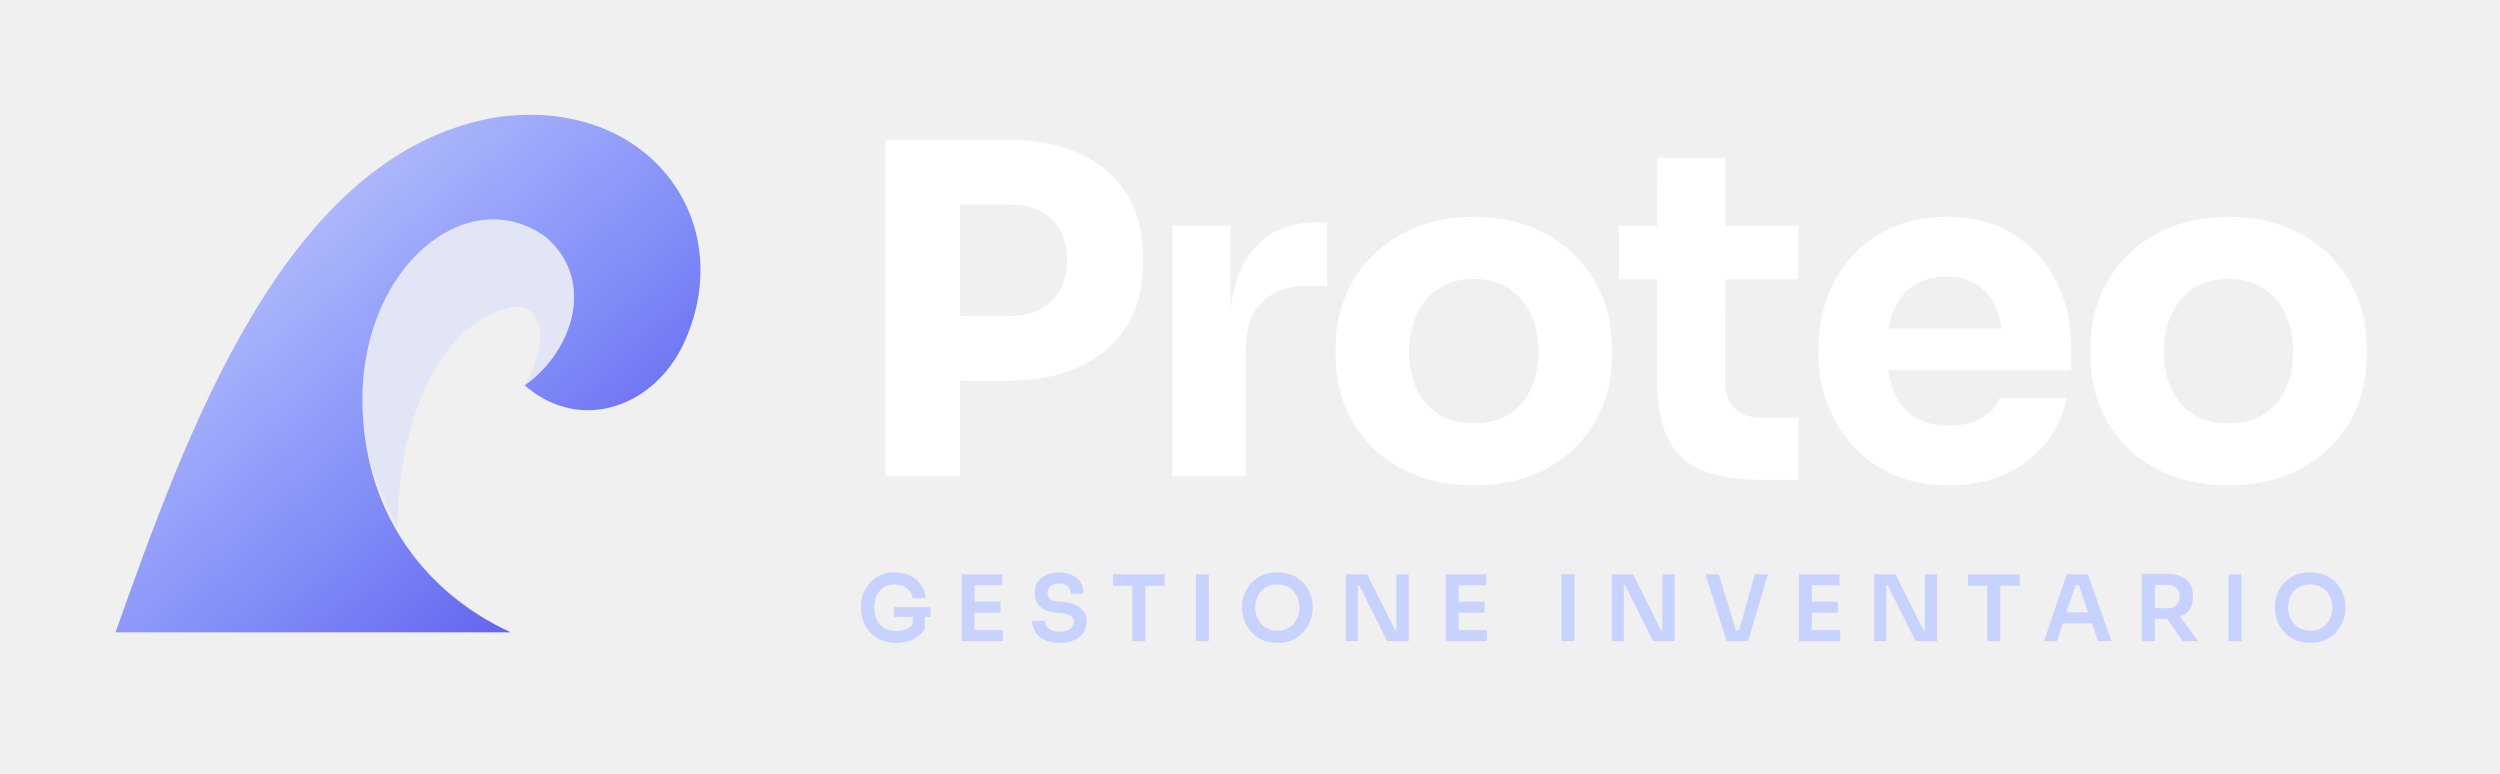
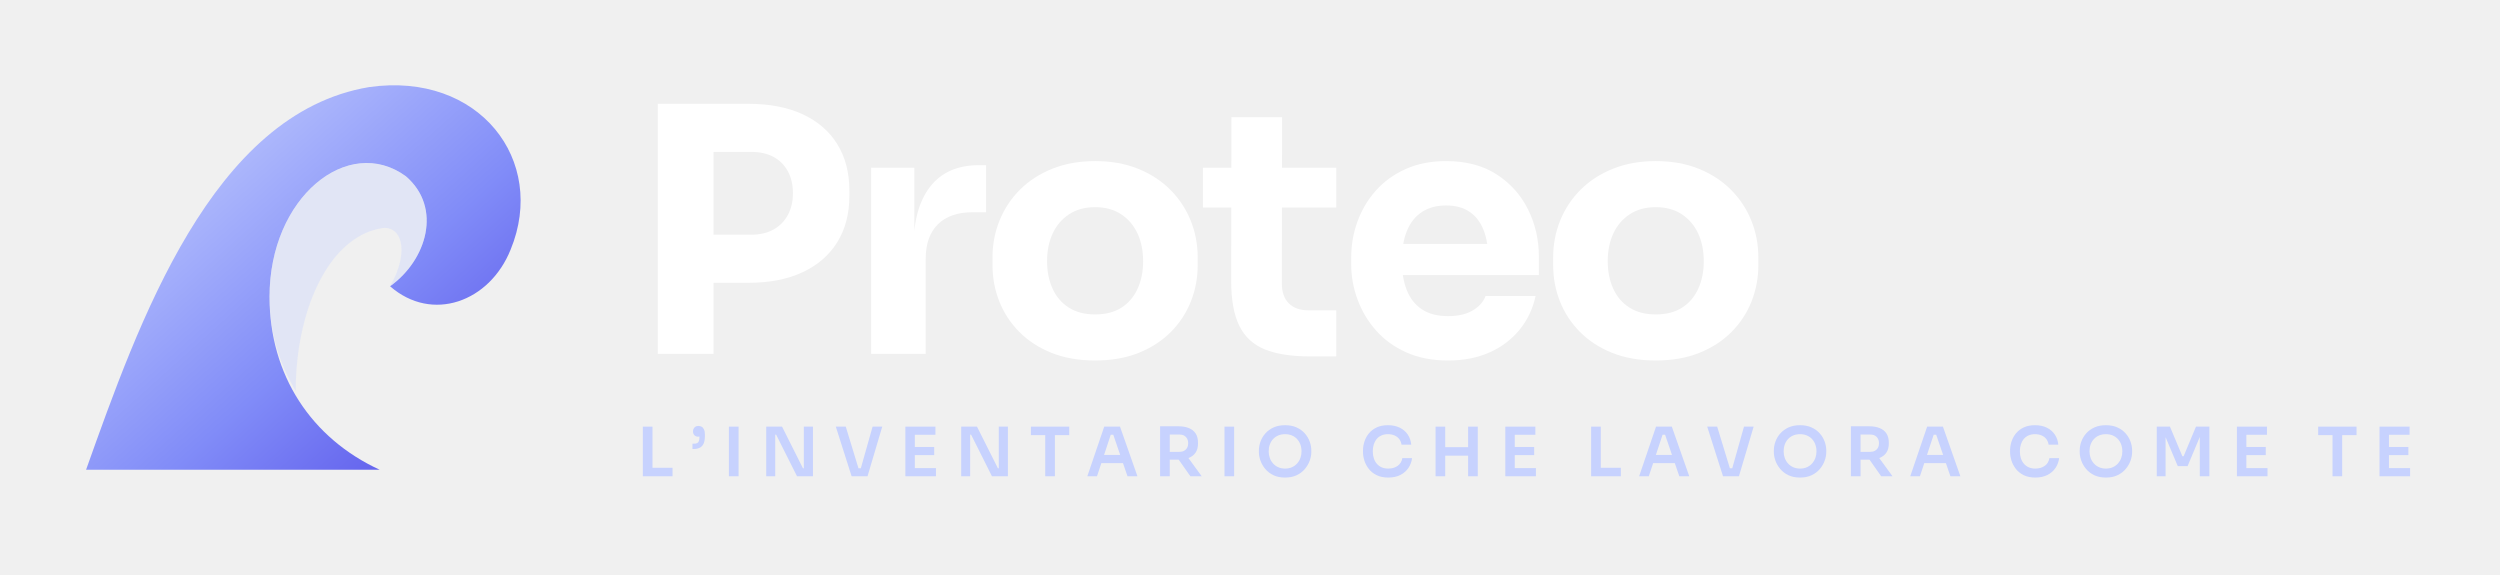
- <svg xmlns="http://www.w3.org/2000/svg" viewBox="0 0 545.75 169.07" width="546" height="169">
+ <svg xmlns="http://www.w3.org/2000/svg" viewBox="0 0 734.67 169.07" width="735" height="169">
  <defs>
    <linearGradient id="g1" gradientUnits="userSpaceOnUse" x1="30" y1="28" x2="100" y2="106">
      <stop offset="0" stop-color="#c7d2fe" />
      <stop offset=".55" stop-color="#818cf8" />
      <stop offset="1" stop-color="#4f46e5" />
    </linearGradient>
  </defs>
  <g transform="translate(25.0,25.0)">
    <g transform="translate(0,0) scale(1.5416) translate(-20,-26.6)">
      <path d="M20,100 C30,72 44,32 74,27 C95,24 108,41 101,58 C97,68 86,72 78,65 C85,60 88,50 81,44 C70,36 55,48 55,67 C55,82 63,94 76,100 Z" fill="url(#g1)" />
      <path d="M78,65 C85,60 88,50 81,44 C70,36 55,48 55,67 C55,74 57,80 60,85 C60,70 66,56 76,54 C80,53 82,58 78,65 Z" fill="#c7d2fe" opacity=".35" />
    </g>
    <g transform="translate(159.95,79.08)">
      <path d="M22.6 -20.9V-35.05H35.675Q39.525 -35.05 42.25 -36.575Q44.975 -38.1 46.463 -40.85Q47.95 -43.6 47.95 -47.225Q47.95 -50.95 46.463 -53.7Q44.975 -56.45 42.25 -57.925Q39.525 -59.4 35.675 -59.4H22.6V-73.55H34.85Q44.15 -73.55 50.8 -70.475Q57.45 -67.4 61.0 -61.675Q64.55 -55.95 64.55 -48.025V-46.425Q64.55 -38.6 61.0 -32.862Q57.45 -27.125 50.8 -24.013Q44.15 -20.9 34.85 -20.9ZM8.2 0.0V-73.55H24.6V0.0Z" fill="#ffffff" />
      <path d="M70.95 0.0V-54.75H83.65V-31.25H83.4Q83.4 -42.875 88.325 -49.188Q93.25 -55.5 102.65 -55.5H104.75V-41.65H100.75Q94.175 -41.65 90.588 -38.113Q87.0 -34.575 87.0 -27.925V0.0Z" fill="#ffffff" />
      <path d="M136.825 1.95Q129.6 1.95 124 -0.3Q118.4 -2.55 114.525 -6.463Q110.65 -10.375 108.65 -15.425Q106.65 -20.475 106.65 -26.1V-28.35Q106.65 -34.125 108.738 -39.263Q110.825 -44.4 114.75 -48.312Q118.675 -52.225 124.275 -54.463Q129.875 -56.7 136.825 -56.7Q143.85 -56.7 149.413 -54.463Q154.975 -52.225 158.9 -48.312Q162.825 -44.4 164.913 -39.263Q167.0 -34.125 167.0 -28.35V-26.1Q167.0 -20.475 165.0 -15.425Q163.0 -10.375 159.125 -6.463Q155.25 -2.55 149.65 -0.3Q144.05 1.95 136.825 1.95ZM136.825 -11.6Q141.475 -11.6 144.6 -13.613Q147.725 -15.625 149.338 -19.188Q150.95 -22.75 150.95 -27.225Q150.95 -31.875 149.288 -35.438Q147.625 -39.0 144.463 -41.075Q141.3 -43.15 136.825 -43.15Q132.375 -43.15 129.2 -41.075Q126.025 -39.0 124.363 -35.438Q122.7 -31.875 122.7 -27.225Q122.7 -22.75 124.313 -19.188Q125.925 -15.625 129.088 -13.613Q132.25 -11.6 136.825 -11.6Z" fill="#ffffff" />
      <path d="M200.075 0.75Q191.825 0.75 186.725 -1.325Q181.625 -3.4 179.238 -8.262Q176.85 -13.125 176.85 -21.425L176.925 -69.6H191.825L191.75 -20.75Q191.75 -16.9 193.8 -14.85Q195.85 -12.8 199.7 -12.8H207.75V0.75ZM168.55 -43.05V-54.75H207.75V-43.05Z" fill="#ffffff" />
      <path d="M240.65 1.95Q233.65 1.95 228.325 -0.45Q223 -2.85 219.425 -6.913Q215.85 -10.975 214 -16.025Q212.15 -21.075 212.15 -26.4V-28.35Q212.15 -33.85 214 -38.938Q215.85 -44.025 219.388 -48.013Q222.925 -52.0 228.138 -54.35Q233.35 -56.7 240.05 -56.7Q248.9 -56.7 254.963 -52.763Q261.025 -48.825 264.188 -42.438Q267.35 -36.05 267.35 -28.6V-23.175H218.9V-32.325H257.725L252.45 -28.05Q252.45 -33.0 251.063 -36.475Q249.675 -39.95 246.938 -41.8Q244.2 -43.65 240.05 -43.65Q235.925 -43.65 233 -41.763Q230.075 -39.875 228.563 -36.237Q227.05 -32.6 227.05 -27.3Q227.05 -22.425 228.488 -18.775Q229.925 -15.125 232.925 -13.113Q235.925 -11.1 240.65 -11.1Q245.075 -11.1 247.9 -12.775Q250.725 -14.45 251.675 -17.025H266.375Q265.2 -11.45 261.713 -7.15Q258.225 -2.85 252.888 -0.45Q247.55 1.95 240.65 1.95Z" fill="#ffffff" />
      <path d="M301.725 1.95Q294.5 1.95 288.9 -0.3Q283.3 -2.55 279.425 -6.463Q275.55 -10.375 273.55 -15.425Q271.55 -20.475 271.55 -26.1V-28.35Q271.55 -34.125 273.638 -39.263Q275.725 -44.4 279.65 -48.312Q283.575 -52.225 289.175 -54.463Q294.775 -56.7 301.725 -56.7Q308.75 -56.7 314.313 -54.463Q319.875 -52.225 323.8 -48.312Q327.725 -44.4 329.812 -39.263Q331.9 -34.125 331.9 -28.35V-26.1Q331.9 -20.475 329.9 -15.425Q327.9 -10.375 324.025 -6.463Q320.15 -2.55 314.55 -0.3Q308.95 1.95 301.725 1.95ZM301.725 -11.6Q306.375 -11.6 309.5 -13.613Q312.625 -15.625 314.238 -19.188Q315.85 -22.75 315.85 -27.225Q315.85 -31.875 314.188 -35.438Q312.525 -39.0 309.363 -41.075Q306.2 -43.15 301.725 -43.15Q297.275 -43.15 294.1 -41.075Q290.925 -39.0 289.263 -35.438Q287.6 -31.875 287.6 -27.225Q287.6 -22.75 289.213 -19.188Q290.825 -15.625 293.988 -13.613Q297.15 -11.6 301.725 -11.6Z" fill="#ffffff" />
    </g>
    <g transform="translate(161.95,115.08)">
-       <path d="M8.59 0.38Q6.71 0.38 5.28 -0.245Q3.85 -0.87 2.885 -1.94Q1.92 -3.01 1.43 -4.365Q0.94 -5.72 0.94 -7.17V-7.61Q0.94 -8.99 1.415 -10.31Q1.89 -11.63 2.82 -12.695Q3.75 -13.76 5.12 -14.39Q6.49 -15.02 8.27 -15.02Q10.19 -15.02 11.675 -14.305Q13.16 -13.59 14.06 -12.32Q14.96 -11.05 15.11 -9.38H12.25Q12.12 -10.32 11.56 -10.99Q11.0 -11.66 10.15 -12.02Q9.3 -12.38 8.27 -12.38Q7.25 -12.38 6.425 -12.02Q5.6 -11.66 5.02 -10.995Q4.44 -10.33 4.13 -9.41Q3.82 -8.49 3.82 -7.37Q3.82 -6.16 4.155 -5.2Q4.49 -4.24 5.11 -3.57Q5.73 -2.9 6.615 -2.55Q7.5 -2.2 8.59 -2.2Q10.06 -2.2 11.155 -2.805Q12.25 -3.41 12.76 -4.39L12.26 -2.1V-5.86H14.88V-2.62Q13.93 -1.19 12.315 -0.405Q10.7 0.38 8.59 0.38ZM8.13 -5.3V-7.42H16.1V-5.3Z" fill="#c7d2fe" />
-       <path d="M22.94 0.0V-14.6H25.72V0.0ZM25.32 0.0V-2.4H31.94V0.0ZM25.32 -6.22V-8.62H31.42V-6.22ZM25.32 -12.2V-14.6H31.78V-12.2Z" fill="#c7d2fe" />
-       <path d="M44.33 0.38Q42.4 0.38 41.065 -0.24Q39.73 -0.86 39.035 -1.945Q38.34 -3.03 38.34 -4.42H41.12Q41.12 -3.83 41.44 -3.285Q41.76 -2.74 42.465 -2.4Q43.17 -2.06 44.33 -2.06Q45.38 -2.06 46.075 -2.355Q46.77 -2.65 47.115 -3.145Q47.46 -3.64 47.46 -4.26Q47.46 -5.03 46.8 -5.5Q46.14 -5.97 44.75 -6.09L43.47 -6.2Q41.37 -6.38 40.12 -7.51Q38.87 -8.64 38.87 -10.5Q38.87 -11.89 39.53 -12.9Q40.19 -13.91 41.38 -14.465Q42.57 -15.02 44.17 -15.02Q45.83 -15.02 47.035 -14.44Q48.24 -13.86 48.895 -12.81Q49.55 -11.76 49.55 -10.34H46.77Q46.77 -10.93 46.485 -11.44Q46.2 -11.95 45.625 -12.265Q45.05 -12.58 44.17 -12.58Q43.33 -12.58 42.77 -12.295Q42.21 -12.01 41.93 -11.535Q41.65 -11.06 41.65 -10.5Q41.65 -9.82 42.15 -9.31Q42.65 -8.8 43.73 -8.71L45.01 -8.6Q46.58 -8.47 47.755 -7.93Q48.93 -7.39 49.585 -6.475Q50.24 -5.56 50.24 -4.26Q50.24 -2.88 49.515 -1.83Q48.79 -0.78 47.465 -0.2Q46.14 0.38 44.33 0.38Z" fill="#c7d2fe" />
-       <path d="M60.22 0.0V-12.5H63.06V0.0ZM56 -12.1V-14.6H67.28V-12.1Z" fill="#c7d2fe" />
-       <path d="M74.08 0.0V-14.6H76.92V0.0Z" fill="#c7d2fe" />
-       <path d="M91.91 0.38Q89.93 0.38 88.48 -0.315Q87.03 -1.01 86.08 -2.145Q85.13 -3.28 84.665 -4.59Q84.2 -5.9 84.2 -7.12V-7.56Q84.2 -8.9 84.68 -10.225Q85.16 -11.55 86.13 -12.635Q87.1 -13.72 88.54 -14.37Q89.98 -15.02 91.91 -15.02Q93.83 -15.02 95.27 -14.37Q96.71 -13.72 97.68 -12.635Q98.65 -11.55 99.135 -10.225Q99.62 -8.9 99.62 -7.56V-7.12Q99.62 -5.9 99.15 -4.59Q98.68 -3.28 97.73 -2.145Q96.78 -1.01 95.33 -0.315Q93.88 0.38 91.91 0.38ZM91.91 -2.26Q93.03 -2.26 93.925 -2.66Q94.82 -3.06 95.45 -3.765Q96.08 -4.47 96.41 -5.38Q96.74 -6.29 96.74 -7.32Q96.74 -8.41 96.405 -9.33Q96.07 -10.25 95.44 -10.935Q94.81 -11.62 93.915 -12.0Q93.02 -12.38 91.91 -12.38Q90.79 -12.38 89.895 -12.0Q89.0 -11.62 88.37 -10.935Q87.74 -10.25 87.41 -9.33Q87.08 -8.41 87.08 -7.32Q87.08 -6.29 87.41 -5.38Q87.74 -4.47 88.37 -3.765Q89.0 -3.06 89.895 -2.66Q90.79 -2.26 91.91 -2.26Z" fill="#c7d2fe" />
-       <path d="M106.86 0.0V-14.6H111.51L117.65 -2.36H118.32L117.92 -2.0V-14.6H120.6V0.0H115.91L109.77 -12.24H109.1L109.5 -12.6V0.0Z" fill="#c7d2fe" />
-       <path d="M128.7 0.0V-14.6H131.48V0.0ZM131.08 0.0V-2.4H137.7V0.0ZM131.08 -6.22V-8.62H137.18V-6.22ZM131.08 -12.2V-14.6H137.54V-12.2Z" fill="#c7d2fe" />
+       <path d="M1.8 0.0V-14.6H4.64V0.0ZM4.24 0.0V-2.5H10.54V0.0Z" fill="#c7d2fe" />
+       <path d="M16.4 -8.02V-9.58H16.87Q17.45 -9.58 17.795 -9.76Q18.14 -9.94 18.3 -10.37Q18.46 -10.8 18.46 -11.52V-13.0L19.03 -11.87Q18.89 -11.77 18.635 -11.705Q18.38 -11.64 18.1 -11.64Q17.44 -11.64 17.0 -12.045Q16.56 -12.45 16.56 -13.18Q16.56 -13.86 16.98 -14.33Q17.4 -14.8 18.18 -14.8Q18.68 -14.8 19.105 -14.565Q19.53 -14.33 19.795 -13.765Q20.06 -13.2 20.06 -12.2V-11.86Q20.06 -10.43 19.67 -9.59Q19.28 -8.75 18.54 -8.385Q17.8 -8.02 16.74 -8.02Z" fill="#c7d2fe" />
+       <path d="M27.12 0.0V-14.6H29.96V0.0Z" fill="#c7d2fe" />
+       <path d="M38.1 0.0V-14.6H42.75L48.89 -2.36H49.56L49.16 -2.0V-14.6H51.84V0.0H47.15L41.01 -12.24H40.34L40.74 -12.6V0.0Z" fill="#c7d2fe" />
+       <path d="M63.21 0.0 58.56 -14.6H61.49L65.35 -1.95L64.52 -2.36H66.68L65.81 -1.95L69.38 -14.6H72.22L67.89 0.0Z" fill="#c7d2fe" />
+       <path d="M79.02 0.0V-14.6H81.8V0.0ZM81.4 0.0V-2.4H88.02V0.0ZM81.4 -6.22V-8.62H87.5V-6.22ZM81.4 -12.2V-14.6H87.86V-12.2Z" fill="#c7d2fe" />
+       <path d="M95.44 0.0V-14.6H100.09L106.23 -2.36H106.9L106.5 -2.0V-14.6H109.18V0.0H104.49L98.35 -12.24H97.68L98.08 -12.6V0.0Z" fill="#c7d2fe" />
+       <path d="M120.16 0.0V-12.5H123.0V0.0ZM115.94 -12.1V-14.6H127.22V-12.1Z" fill="#c7d2fe" />
+       <path d="M132.54 0.0 137.51 -14.6H142.15L147.28 0.0H144.35L140.02 -12.66L141.03 -12.22H138.53L139.58 -12.66L135.38 0.0ZM136.02 -3.87 136.91 -6.27H142.83L143.72 -3.87Z" fill="#c7d2fe" />
+       <path d="M153.94 0.0V-14.7H156.78V0.0ZM162.85 0.0 158.38 -6.35H161.55L166.18 0.0ZM155.94 -4.88V-7.18H159.65Q160.44 -7.18 161.01 -7.5Q161.58 -7.82 161.895 -8.395Q162.21 -8.97 162.21 -9.72Q162.21 -10.48 161.895 -11.055Q161.58 -11.63 161.01 -11.955Q160.44 -12.28 159.65 -12.28H155.94V-14.7H159.36Q161.11 -14.7 162.4 -14.175Q163.69 -13.65 164.39 -12.595Q165.09 -11.54 165.09 -9.93V-9.61Q165.09 -8.0 164.38 -6.955Q163.67 -5.91 162.39 -5.395Q161.11 -4.88 159.36 -4.88Z" fill="#c7d2fe" />
+       <path d="M172.88 0.0V-14.6H175.72V0.0Z" fill="#c7d2fe" />
+       <path d="M190.71 0.38Q188.73 0.38 187.28 -0.315Q185.83 -1.01 184.88 -2.145Q183.93 -3.28 183.465 -4.59Q183 -5.9 183 -7.12V-7.56Q183 -8.9 183.48 -10.225Q183.96 -11.55 184.93 -12.635Q185.9 -13.72 187.34 -14.37Q188.78 -15.02 190.71 -15.02Q192.63 -15.02 194.07 -14.37Q195.51 -13.72 196.48 -12.635Q197.45 -11.55 197.935 -10.225Q198.42 -8.9 198.42 -7.56V-7.12Q198.42 -5.9 197.95 -4.59Q197.48 -3.28 196.53 -2.145Q195.58 -1.01 194.13 -0.315Q192.68 0.38 190.71 0.38ZM190.71 -2.26Q191.83 -2.26 192.725 -2.66Q193.62 -3.06 194.25 -3.765Q194.88 -4.47 195.21 -5.38Q195.54 -6.29 195.54 -7.32Q195.54 -8.41 195.205 -9.33Q194.87 -10.25 194.24 -10.935Q193.61 -11.62 192.715 -12.0Q191.82 -12.38 190.71 -12.38Q189.59 -12.38 188.695 -12.0Q187.8 -11.62 187.17 -10.935Q186.54 -10.25 186.21 -9.33Q185.88 -8.41 185.88 -7.32Q185.88 -6.29 186.21 -5.38Q186.54 -4.47 187.17 -3.765Q187.8 -3.06 188.695 -2.66Q189.59 -2.26 190.71 -2.26Z" fill="#c7d2fe" />
      <path d="" fill="#c7d2fe" />
-       <path d="M153.98 0.0V-14.6H156.82V0.0Z" fill="#c7d2fe" />
-       <path d="M164.96 0.0V-14.6H169.61L175.75 -2.36H176.42L176.02 -2.0V-14.6H178.7V0.0H174.01L167.87 -12.24H167.2L167.6 -12.6V0.0Z" fill="#c7d2fe" />
-       <path d="M190.07 0.0 185.42 -14.6H188.35L192.21 -1.95L191.38 -2.36H193.54L192.67 -1.95L196.24 -14.6H199.08L194.75 0.0Z" fill="#c7d2fe" />
-       <path d="M205.88 0.0V-14.6H208.66V0.0ZM208.26 0.0V-2.4H214.88V0.0ZM208.26 -6.22V-8.62H214.36V-6.22ZM208.26 -12.2V-14.6H214.72V-12.2Z" fill="#c7d2fe" />
-       <path d="M222.3 0.0V-14.6H226.95L233.09 -2.36H233.76L233.36 -2.0V-14.6H236.04V0.0H231.35L225.21 -12.24H224.54L224.94 -12.6V0.0Z" fill="#c7d2fe" />
-       <path d="M247.02 0.0V-12.5H249.86V0.0ZM242.8 -12.1V-14.6H254.08V-12.1Z" fill="#c7d2fe" />
-       <path d="M259.4 0.0 264.37 -14.6H269.01L274.14 0.0H271.21L266.88 -12.66L267.89 -12.22H265.39L266.44 -12.66L262.24 0.0ZM262.88 -3.87 263.77 -6.27H269.69L270.58 -3.87Z" fill="#c7d2fe" />
-       <path d="M280.8 0.0V-14.7H283.64V0.0ZM289.71 0.0 285.24 -6.35H288.41L293.04 0.0ZM282.8 -4.88V-7.18H286.51Q287.3 -7.18 287.87 -7.5Q288.44 -7.82 288.755 -8.395Q289.07 -8.97 289.07 -9.72Q289.07 -10.48 288.755 -11.055Q288.44 -11.63 287.87 -11.955Q287.3 -12.28 286.51 -12.28H282.8V-14.7H286.22Q287.97 -14.7 289.26 -14.175Q290.55 -13.65 291.25 -12.595Q291.95 -11.54 291.95 -9.93V-9.61Q291.95 -8.0 291.24 -6.955Q290.53 -5.91 289.25 -5.395Q287.97 -4.88 286.22 -4.88Z" fill="#c7d2fe" />
-       <path d="M299.74 0.0V-14.6H302.58V0.0Z" fill="#c7d2fe" />
-       <path d="M317.57 0.38Q315.59 0.38 314.14 -0.315Q312.69 -1.01 311.74 -2.145Q310.79 -3.28 310.325 -4.59Q309.86 -5.9 309.86 -7.12V-7.56Q309.86 -8.9 310.34 -10.225Q310.82 -11.55 311.79 -12.635Q312.76 -13.72 314.2 -14.37Q315.64 -15.02 317.57 -15.02Q319.49 -15.02 320.93 -14.37Q322.37 -13.72 323.34 -12.635Q324.31 -11.55 324.795 -10.225Q325.28 -8.9 325.28 -7.56V-7.12Q325.28 -5.9 324.81 -4.59Q324.34 -3.28 323.39 -2.145Q322.44 -1.01 320.99 -0.315Q319.54 0.38 317.57 0.38ZM317.57 -2.26Q318.69 -2.26 319.585 -2.66Q320.48 -3.06 321.11 -3.765Q321.74 -4.47 322.07 -5.38Q322.4 -6.29 322.4 -7.32Q322.4 -8.41 322.065 -9.33Q321.73 -10.25 321.1 -10.935Q320.47 -11.62 319.575 -12.0Q318.68 -12.38 317.57 -12.38Q316.45 -12.38 315.555 -12.0Q314.66 -11.62 314.03 -10.935Q313.4 -10.25 313.07 -9.33Q312.74 -8.41 312.74 -7.32Q312.74 -6.29 313.07 -5.38Q313.4 -4.47 314.03 -3.765Q314.66 -3.06 315.555 -2.66Q316.45 -2.26 317.57 -2.26Z" fill="#c7d2fe" />
+       <path d="M221.06 0.38Q219.07 0.38 217.655 -0.315Q216.24 -1.01 215.35 -2.135Q214.46 -3.26 214.04 -4.575Q213.62 -5.89 213.62 -7.12V-7.56Q213.62 -8.91 214.05 -10.235Q214.48 -11.56 215.375 -12.64Q216.27 -13.72 217.66 -14.37Q219.05 -15.02 220.95 -15.02Q222.93 -15.02 224.405 -14.305Q225.88 -13.59 226.76 -12.305Q227.64 -11.02 227.81 -9.3H224.95Q224.8 -10.3 224.25 -10.985Q223.7 -11.67 222.855 -12.025Q222.01 -12.38 220.95 -12.38Q219.87 -12.38 219.035 -12.005Q218.2 -11.63 217.64 -10.95Q217.08 -10.27 216.79 -9.35Q216.5 -8.43 216.5 -7.32Q216.5 -6.24 216.79 -5.32Q217.08 -4.4 217.66 -3.71Q218.24 -3.02 219.09 -2.64Q219.94 -2.26 221.06 -2.26Q222.7 -2.26 223.825 -3.07Q224.95 -3.88 225.19 -5.34H228.05Q227.86 -3.77 226.995 -2.47Q226.13 -1.17 224.635 -0.395Q223.14 0.38 221.06 0.38Z" fill="#c7d2fe" />
+       <path d="M244.54 0.0V-14.6H247.38V0.0ZM234.96 0.0V-14.6H237.8V0.0ZM237.28 -6.06V-8.56H245.06V-6.06Z" fill="#c7d2fe" />
+       <path d="M255.48 0.0V-14.6H258.26V0.0ZM257.86 0.0V-2.4H264.48V0.0ZM257.86 -6.22V-8.62H263.96V-6.22ZM257.86 -12.2V-14.6H264.32V-12.2Z" fill="#c7d2fe" />
+       <path d="" fill="#c7d2fe" />
+       <path d="M280.72 0.0V-14.6H283.56V0.0ZM283.16 0.0V-2.5H289.46V0.0Z" fill="#c7d2fe" />
+       <path d="M294.84 0.0 299.81 -14.6H304.45L309.58 0.0H306.65L302.32 -12.66L303.33 -12.22H300.83L301.88 -12.66L297.68 0.0ZM298.32 -3.87 299.21 -6.27H305.13L306.02 -3.87Z" fill="#c7d2fe" />
+       <path d="M319.51 0.0 314.86 -14.6H317.79L321.65 -1.95L320.82 -2.36H322.98L322.11 -1.95L325.68 -14.6H328.52L324.19 0.0Z" fill="#c7d2fe" />
+       <path d="M342.17 0.38Q340.19 0.38 338.74 -0.315Q337.29 -1.01 336.34 -2.145Q335.39 -3.28 334.925 -4.59Q334.46 -5.9 334.46 -7.12V-7.56Q334.46 -8.9 334.94 -10.225Q335.42 -11.55 336.39 -12.635Q337.36 -13.72 338.8 -14.37Q340.24 -15.02 342.17 -15.02Q344.09 -15.02 345.53 -14.37Q346.97 -13.72 347.94 -12.635Q348.91 -11.55 349.395 -10.225Q349.88 -8.9 349.88 -7.56V-7.12Q349.88 -5.9 349.41 -4.59Q348.94 -3.28 347.99 -2.145Q347.04 -1.01 345.59 -0.315Q344.14 0.38 342.17 0.38ZM342.17 -2.26Q343.29 -2.26 344.185 -2.66Q345.08 -3.06 345.71 -3.765Q346.34 -4.47 346.67 -5.38Q347.0 -6.29 347.0 -7.32Q347.0 -8.41 346.665 -9.33Q346.33 -10.25 345.7 -10.935Q345.07 -11.62 344.175 -12.0Q343.28 -12.38 342.17 -12.38Q341.05 -12.38 340.155 -12.0Q339.26 -11.62 338.63 -10.935Q338.0 -10.25 337.67 -9.33Q337.34 -8.41 337.34 -7.32Q337.34 -6.29 337.67 -5.38Q338.0 -4.47 338.63 -3.765Q339.26 -3.06 340.155 -2.66Q341.05 -2.26 342.17 -2.26Z" fill="#c7d2fe" />
+       <path d="M357.12 0.0V-14.7H359.96V0.0ZM366.03 0.0 361.56 -6.35H364.73L369.36 0.0ZM359.12 -4.88V-7.18H362.83Q363.62 -7.18 364.19 -7.5Q364.76 -7.82 365.075 -8.395Q365.39 -8.97 365.39 -9.72Q365.39 -10.48 365.075 -11.055Q364.76 -11.63 364.19 -11.955Q363.62 -12.28 362.83 -12.28H359.12V-14.7H362.54Q364.29 -14.7 365.58 -14.175Q366.87 -13.65 367.57 -12.595Q368.27 -11.54 368.27 -9.93V-9.61Q368.27 -8.0 367.56 -6.955Q366.85 -5.91 365.57 -5.395Q364.29 -4.88 362.54 -4.88Z" fill="#c7d2fe" />
+       <path d="M374.58 0.0 379.55 -14.6H384.19L389.32 0.0H386.39L382.06 -12.66L383.07 -12.22H380.57L381.62 -12.66L377.42 0.0ZM378.06 -3.87 378.95 -6.27H384.87L385.76 -3.87Z" fill="#c7d2fe" />
+       <path d="" fill="#c7d2fe" />
+       <path d="M411.38 0.38Q409.39 0.38 407.975 -0.315Q406.56 -1.01 405.67 -2.135Q404.78 -3.26 404.36 -4.575Q403.94 -5.89 403.94 -7.12V-7.56Q403.94 -8.91 404.37 -10.235Q404.8 -11.56 405.695 -12.64Q406.59 -13.72 407.98 -14.37Q409.37 -15.02 411.27 -15.02Q413.25 -15.02 414.725 -14.305Q416.2 -13.59 417.08 -12.305Q417.96 -11.02 418.13 -9.3H415.27Q415.12 -10.3 414.57 -10.985Q414.02 -11.67 413.175 -12.025Q412.33 -12.38 411.27 -12.38Q410.19 -12.38 409.355 -12.005Q408.52 -11.63 407.96 -10.95Q407.4 -10.27 407.11 -9.35Q406.82 -8.43 406.82 -7.32Q406.82 -6.24 407.11 -5.32Q407.4 -4.4 407.98 -3.71Q408.56 -3.02 409.41 -2.64Q410.26 -2.26 411.38 -2.26Q413.02 -2.26 414.145 -3.07Q415.27 -3.88 415.51 -5.34H418.37Q418.18 -3.77 417.315 -2.47Q416.45 -1.17 414.955 -0.395Q413.46 0.38 411.38 0.38Z" fill="#c7d2fe" />
+       <path d="M432.13 0.38Q430.15 0.38 428.7 -0.315Q427.25 -1.01 426.3 -2.145Q425.35 -3.28 424.885 -4.59Q424.42 -5.9 424.42 -7.12V-7.56Q424.42 -8.9 424.9 -10.225Q425.38 -11.55 426.35 -12.635Q427.32 -13.72 428.76 -14.37Q430.2 -15.02 432.13 -15.02Q434.05 -15.02 435.49 -14.37Q436.93 -13.72 437.9 -12.635Q438.87 -11.55 439.355 -10.225Q439.84 -8.9 439.84 -7.56V-7.12Q439.84 -5.9 439.37 -4.59Q438.9 -3.28 437.95 -2.145Q437 -1.01 435.55 -0.315Q434.1 0.38 432.13 0.38ZM432.13 -2.26Q433.25 -2.26 434.145 -2.66Q435.04 -3.06 435.67 -3.765Q436.3 -4.47 436.63 -5.38Q436.96 -6.29 436.96 -7.32Q436.96 -8.41 436.625 -9.33Q436.29 -10.25 435.66 -10.935Q435.03 -11.62 434.135 -12.0Q433.24 -12.38 432.13 -12.38Q431.01 -12.38 430.115 -12.0Q429.22 -11.62 428.59 -10.935Q427.96 -10.25 427.63 -9.33Q427.3 -8.41 427.3 -7.32Q427.3 -6.29 427.63 -5.38Q427.96 -4.47 428.59 -3.765Q429.22 -3.06 430.115 -2.66Q431.01 -2.26 432.13 -2.26Z" fill="#c7d2fe" />
+       <path d="M447.08 0.0V-14.6H450.96L454.62 -5.88H454.98L458.62 -14.6H462.56V0.0H459.74V-12.46L460.1 -12.42L456.15 -2.98H453.26L449.29 -12.42L449.68 -12.46V0.0Z" fill="#c7d2fe" />
+       <path d="M470.66 0.0V-14.6H473.44V0.0ZM473.04 0.0V-2.4H479.66V0.0ZM473.04 -6.22V-8.62H479.14V-6.22ZM473.04 -12.2V-14.6H479.5V-12.2Z" fill="#c7d2fe" />
+       <path d="" fill="#c7d2fe" />
+       <path d="M498.78 0.0V-12.5H501.62V0.0ZM494.56 -12.1V-14.6H505.84V-12.1Z" fill="#c7d2fe" />
+       <path d="M512.6 0.0V-14.6H515.38V0.0ZM514.98 0.0V-2.4H521.6V0.0ZM514.98 -6.22V-8.62H521.08V-6.22ZM514.98 -12.2V-14.6H521.44V-12.2Z" fill="#c7d2fe" />
    </g>
  </g>
</svg>
